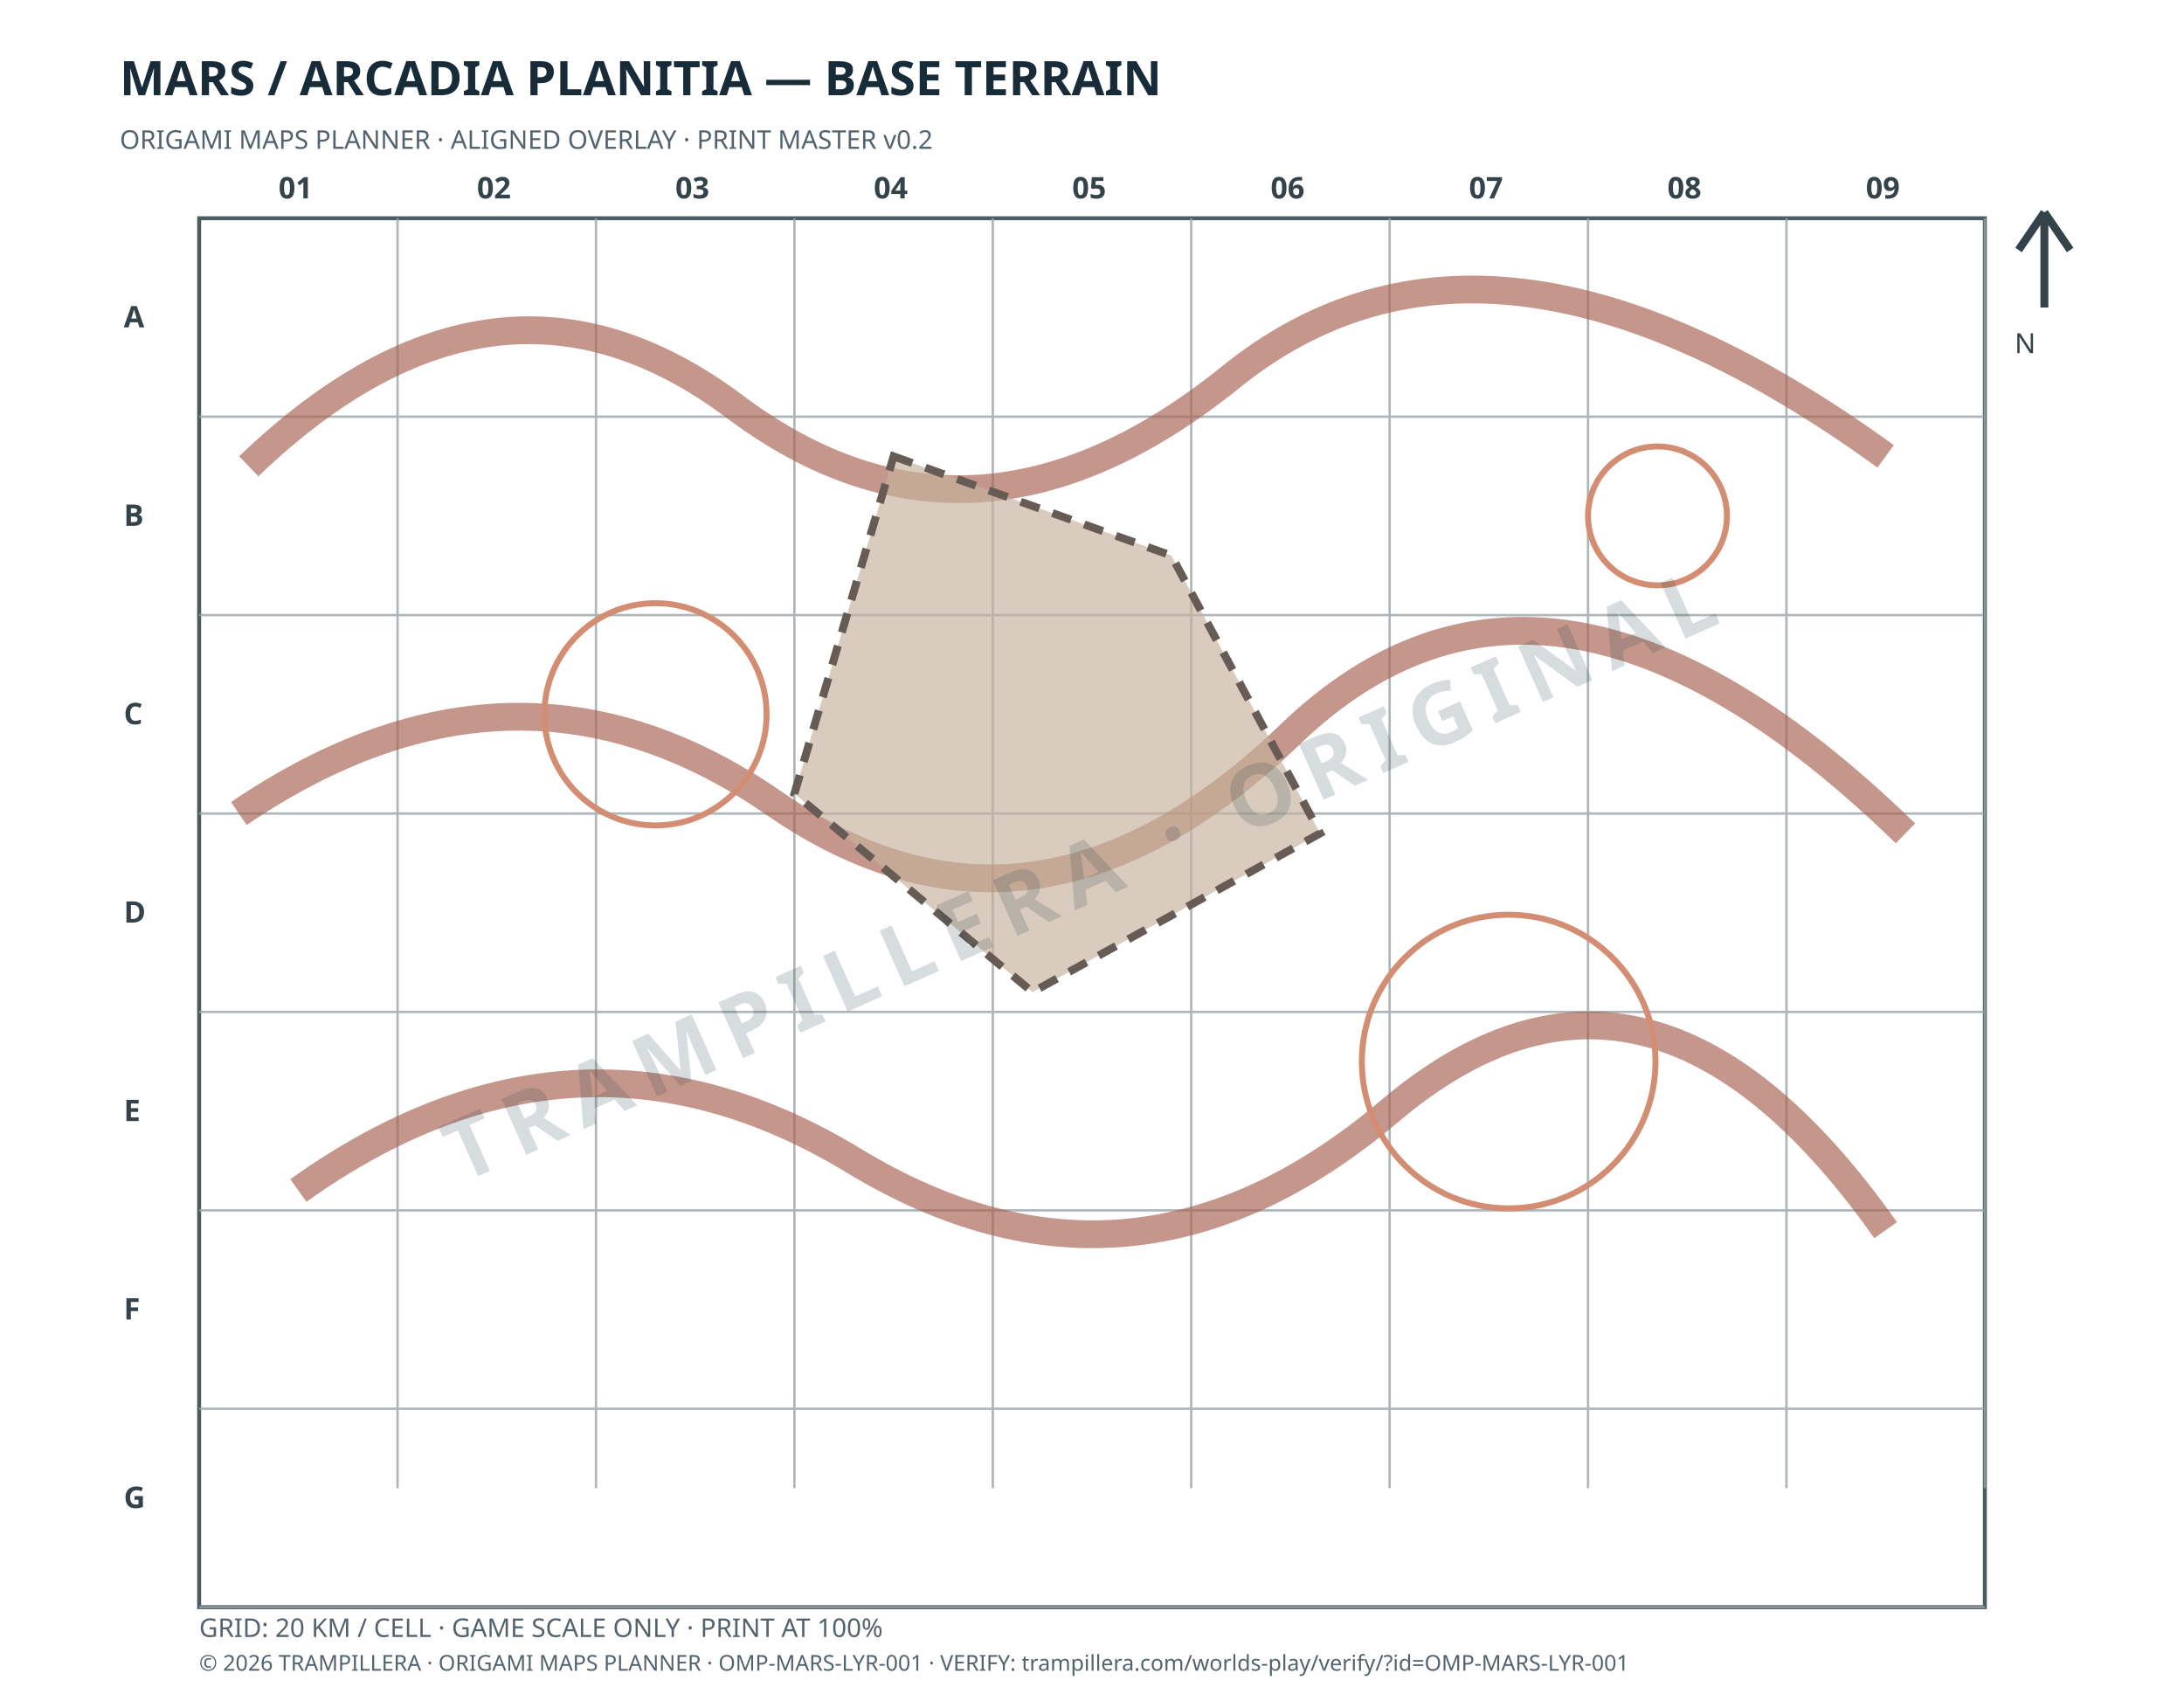
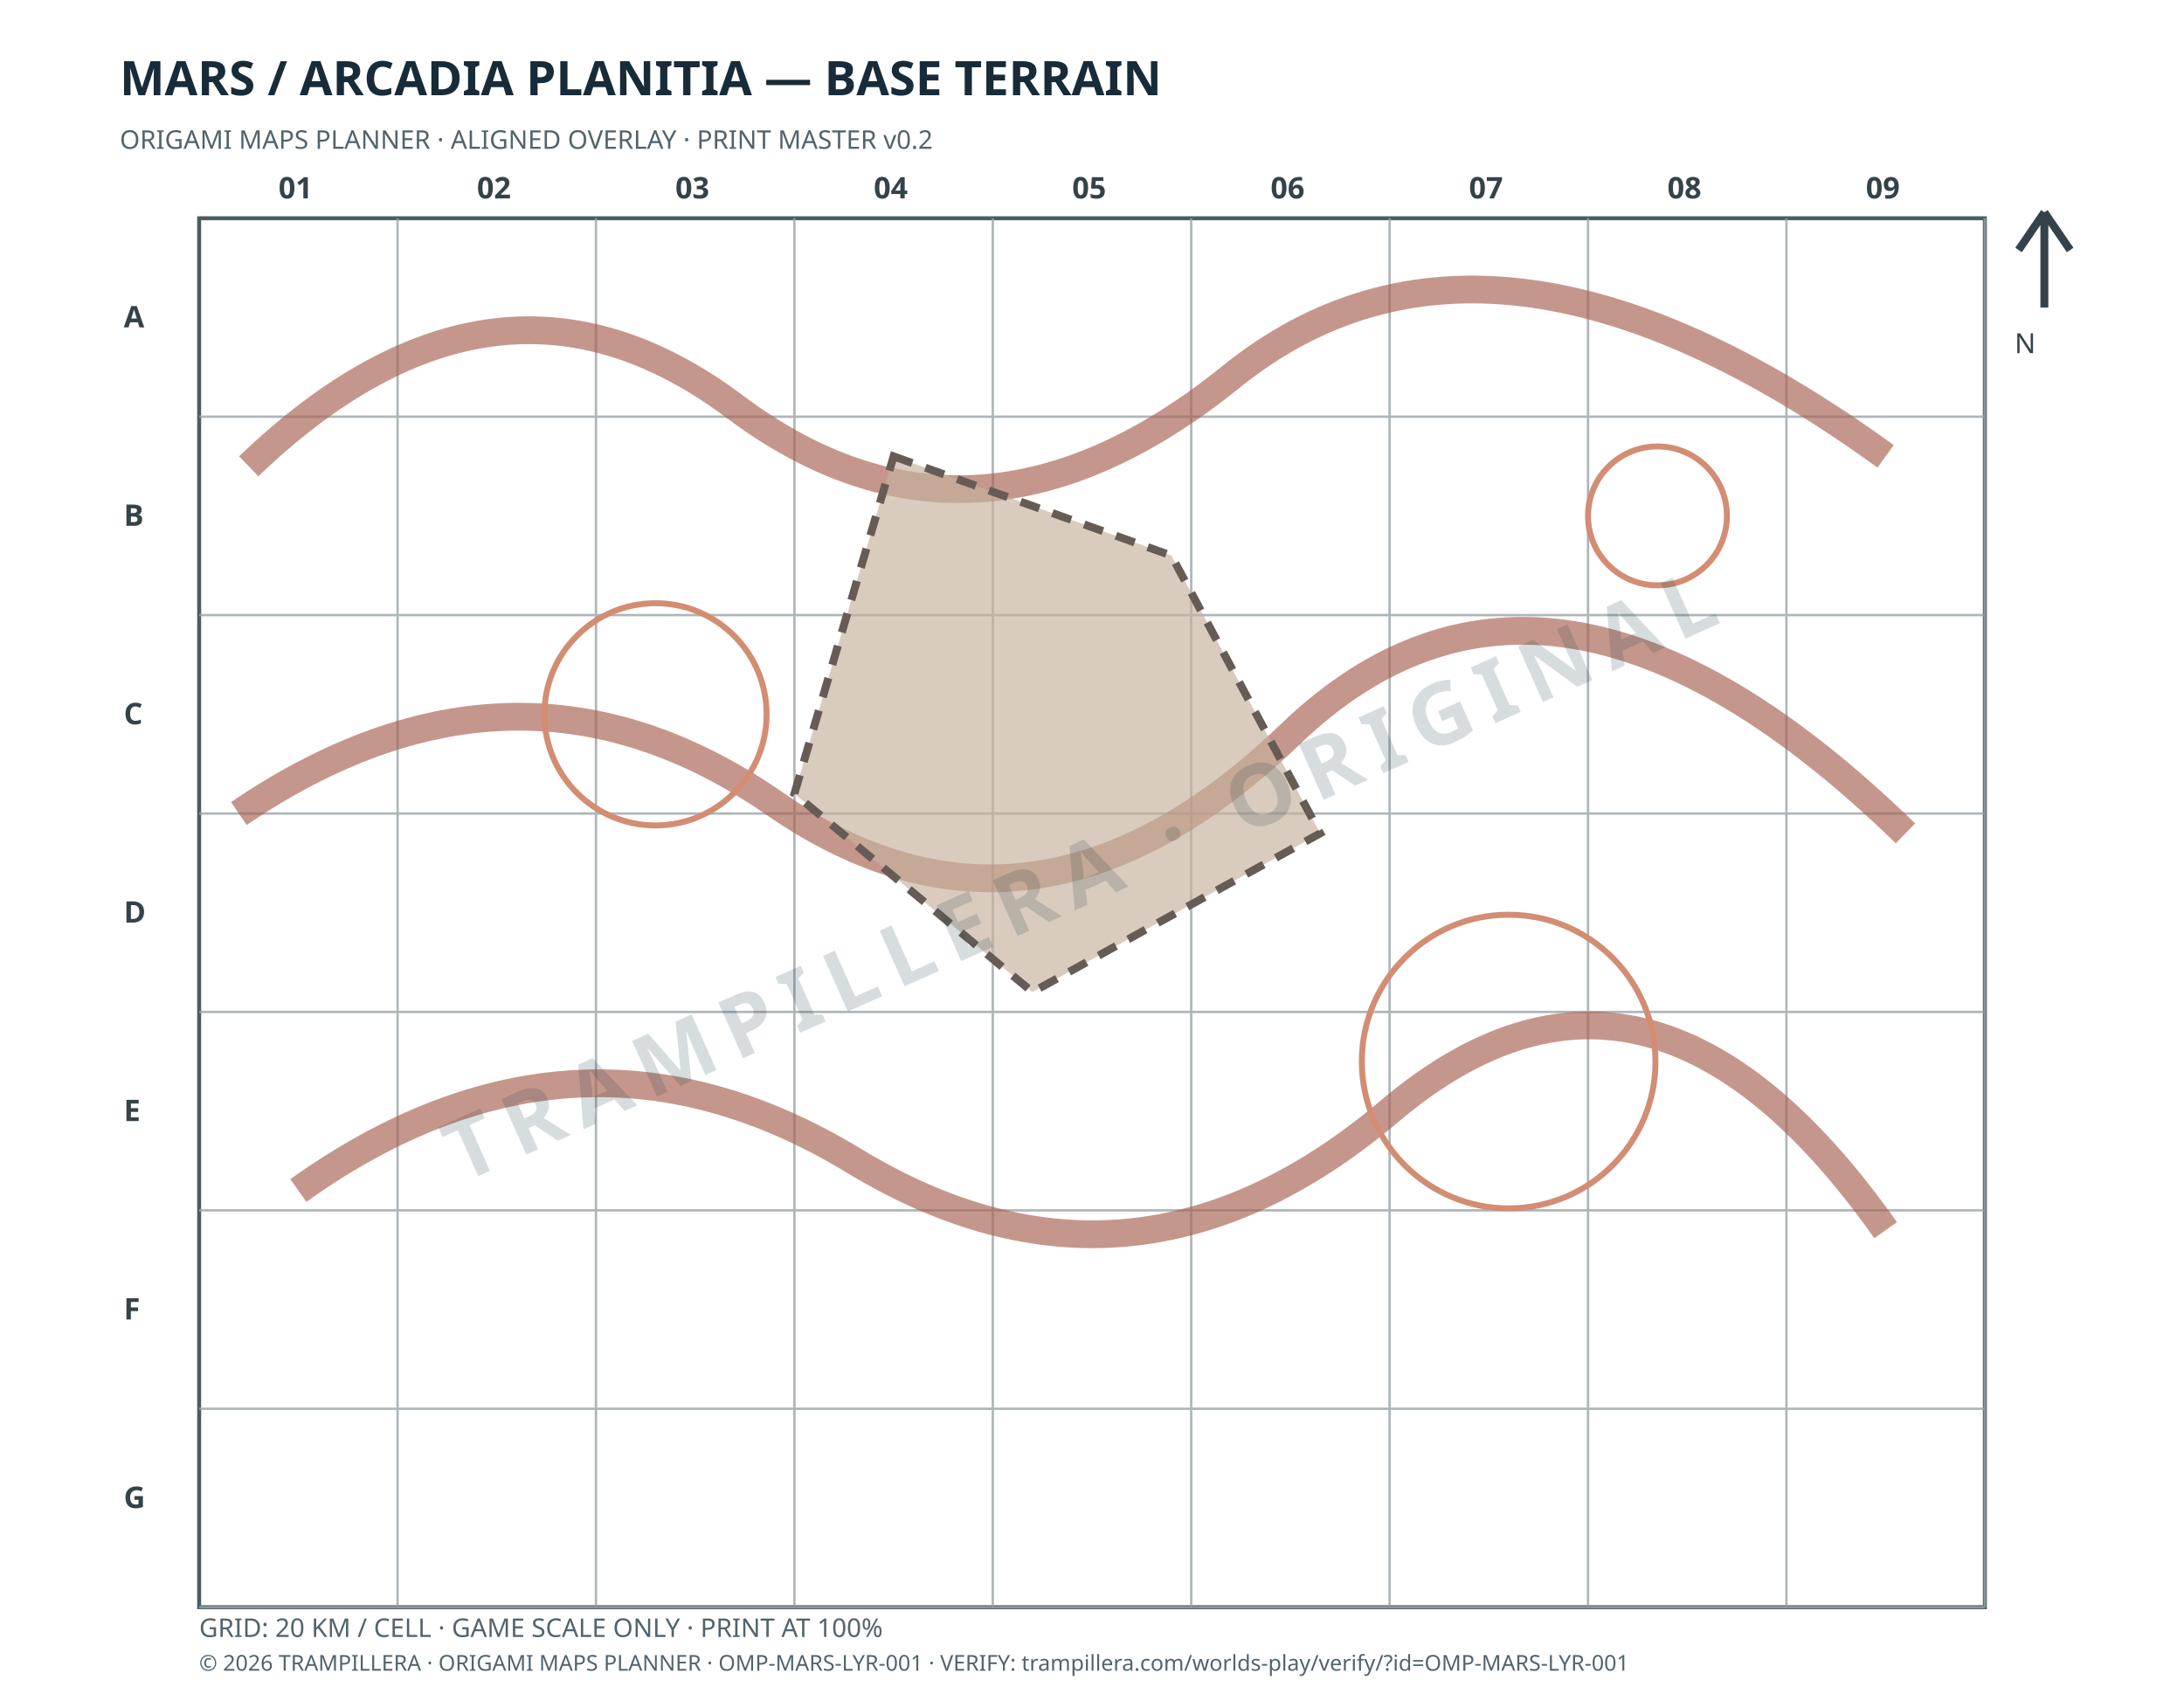
<svg xmlns="http://www.w3.org/2000/svg" width="259mm" height="200mm" viewBox="0 0 1100 850" role="img" aria-labelledby="t d">
  <text x="60" y="48" font-family="sans-serif" font-size="24" font-weight="700" fill="#182b38">MARS / ARCADIA PLANITIA — BASE TERRAIN</text>
  <text x="60" y="75" font-family="sans-serif" font-size="13" fill="#52636d">ORIGAMI MAPS PLANNER · ALIGNED OVERLAY · PRINT MASTER v0.2</text>
  <rect x="100" y="110" width="900" height="700" fill="none" stroke="#4d5b62" stroke-width="2" />
  <g fill="none" stroke="#9aa4a8" stroke-width="1.2" opacity=".8">
-     <path d="M200 110V750M300 110V750M400 110V750M500 110V750M600 110V750M700 110V750M800 110V750M900 110V750M1000 110V750M100 210H1000M100 310H1000M100 410H1000M100 510H1000M100 610H1000M100 710H1000M100 810H1000" />
+     <path d="M200 110V810M300 110V810M400 110V810M500 110V810M600 110V810M700 110V810M800 110V810M900 110V810M1000 110V810M100 210H1000M100 310H1000M100 410H1000M100 510H1000M100 610H1000M100 710H1000M100 810H1000" />
  </g>
  <g font-family="sans-serif" font-size="15" font-weight="700" fill="#34434a">
    <text x="140" y="100">01</text>
    <text x="240" y="100">02</text>
    <text x="340" y="100">03</text>
    <text x="440" y="100">04</text>
    <text x="540" y="100">05</text>
    <text x="640" y="100">06</text>
    <text x="740" y="100">07</text>
    <text x="840" y="100">08</text>
    <text x="940" y="100">09</text>
    <text x="62" y="165">A</text>
    <text x="62" y="265">B</text>
    <text x="62" y="365">C</text>
    <text x="62" y="465">D</text>
    <text x="62" y="565">E</text>
    <text x="62" y="665">F</text>
    <text x="62" y="760">G</text>
  </g>
  <path d="M1030 155v-48m0 0l-13 19m13-19l13 19" stroke="#34434a" stroke-width="4" fill="none" />
  <text x="1015" y="178" font-family="sans-serif" font-size="14" fill="#34434a">N</text>
  <text x="100" y="825" font-family="sans-serif" font-size="13" fill="#52636d">GRID: 20 KM / CELL · GAME SCALE ONLY · PRINT AT 100%</text>
  <path d="M125 235Q250 115 370 205T620 190T950 230M120 410Q260 315 390 405T650 370T960 420M150 600Q290 500 430 585T700 560T950 620" fill="none" stroke="#a65f4e" stroke-width="14" opacity=".65" />
  <g fill="none" stroke="#d28d73" stroke-width="3">
    <circle cx="330" cy="360" r="56" />
    <circle cx="760" cy="535" r="74" />
    <circle cx="835" cy="260" r="35" />
  </g>
  <path d="M450 230L590 280L665 420L520 500L400 400Z" fill="#c5b19b" fill-opacity=".65" stroke="#665c55" stroke-width="4" stroke-dasharray="10 7" />
  <text x="100" y="842" font-family="sans-serif" font-size="11" fill="#52636d">© 2026 TRAMPILLERA · ORIGAMI MAPS PLANNER · OMP-MARS-LYR-001 · VERIFY: trampillera.com/worlds-play/verify/?id=OMP-MARS-LYR-001</text>
  <g id="trampillera-visible-watermark" pointer-events="none" opacity=".18">
    <text x="550" y="455" text-anchor="middle" transform="rotate(-24 550 455)" font-family="sans-serif" font-size="43" font-weight="700" letter-spacing="7" fill="#243b49">TRAMPILLERA · ORIGINAL</text>
  </g>
</svg>
